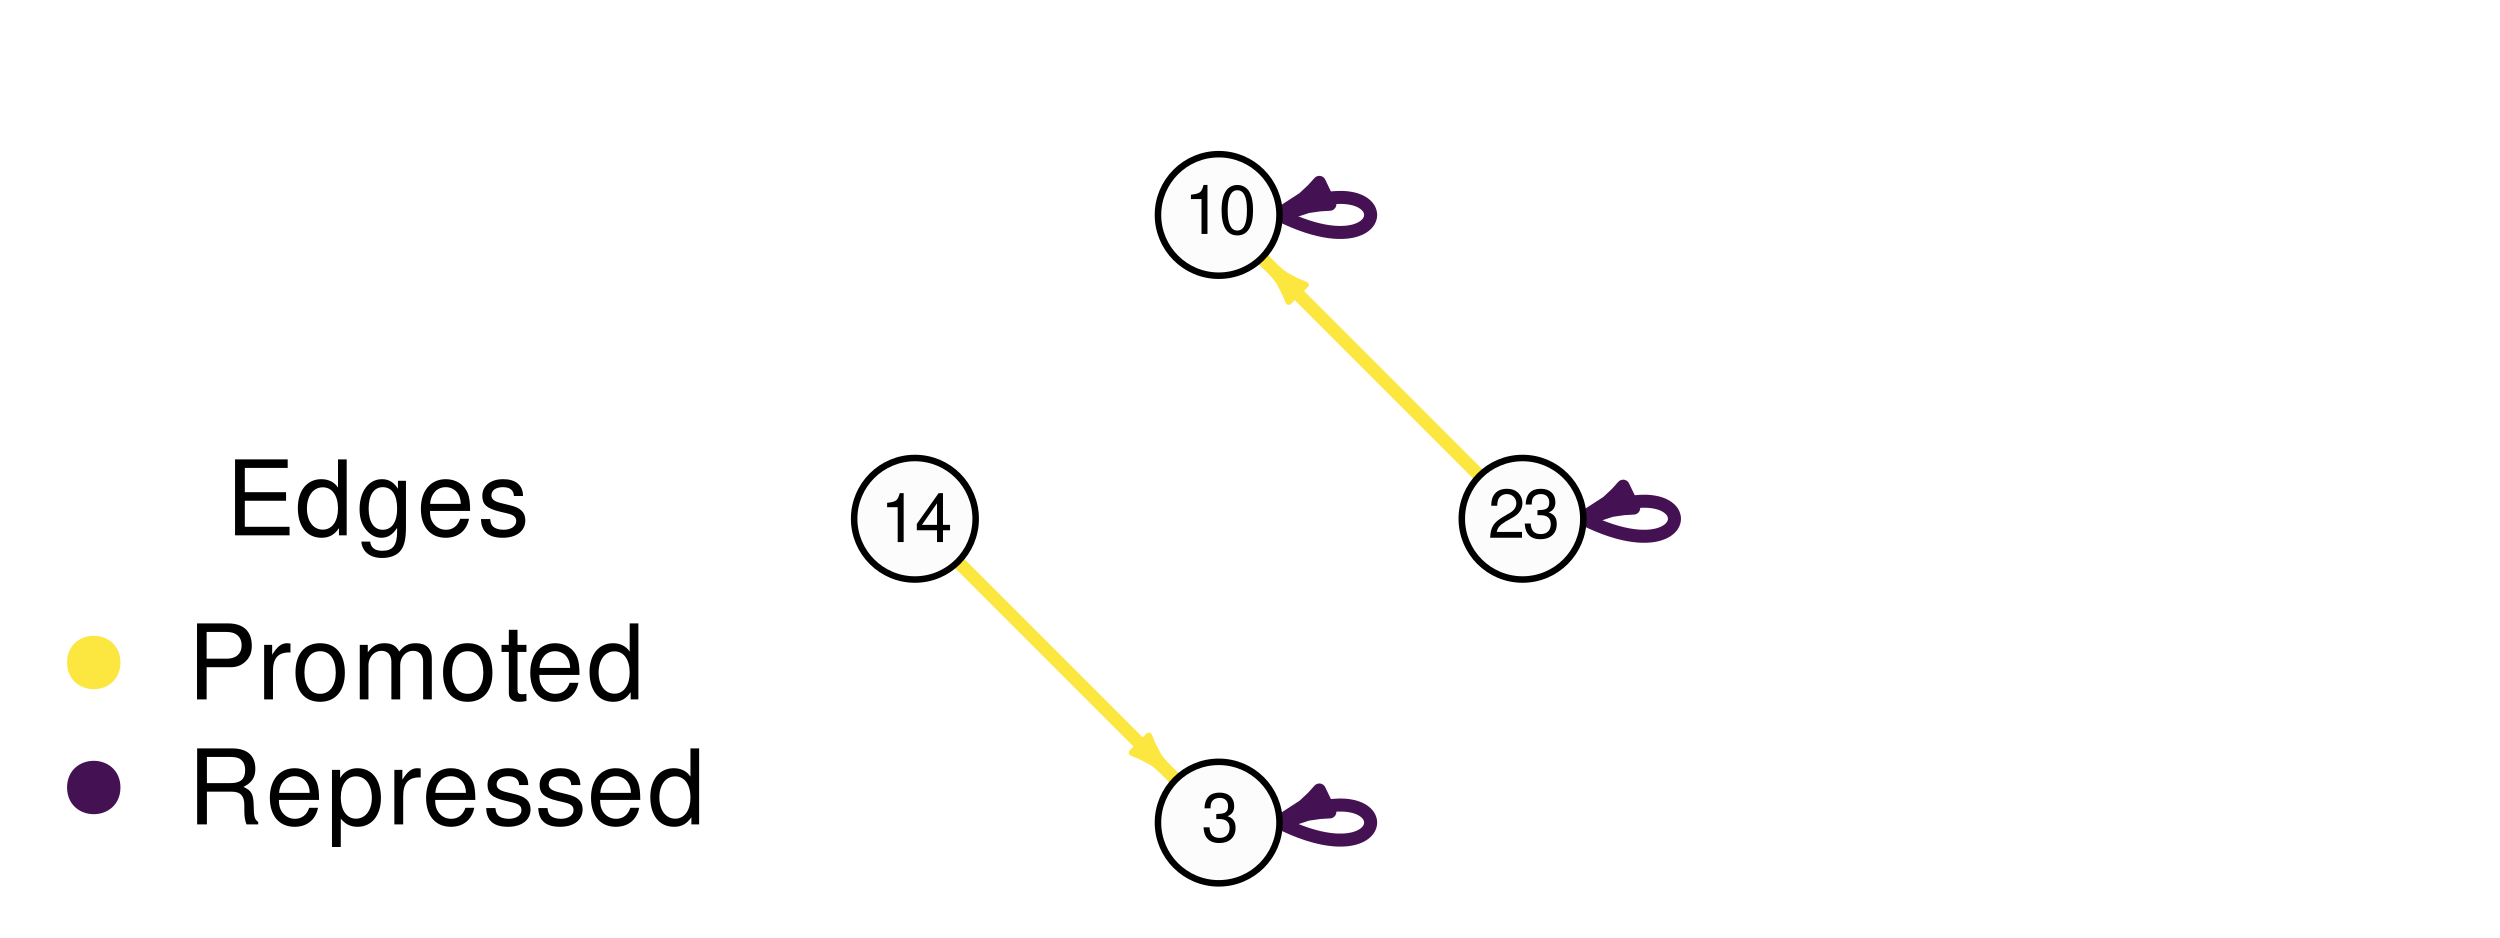
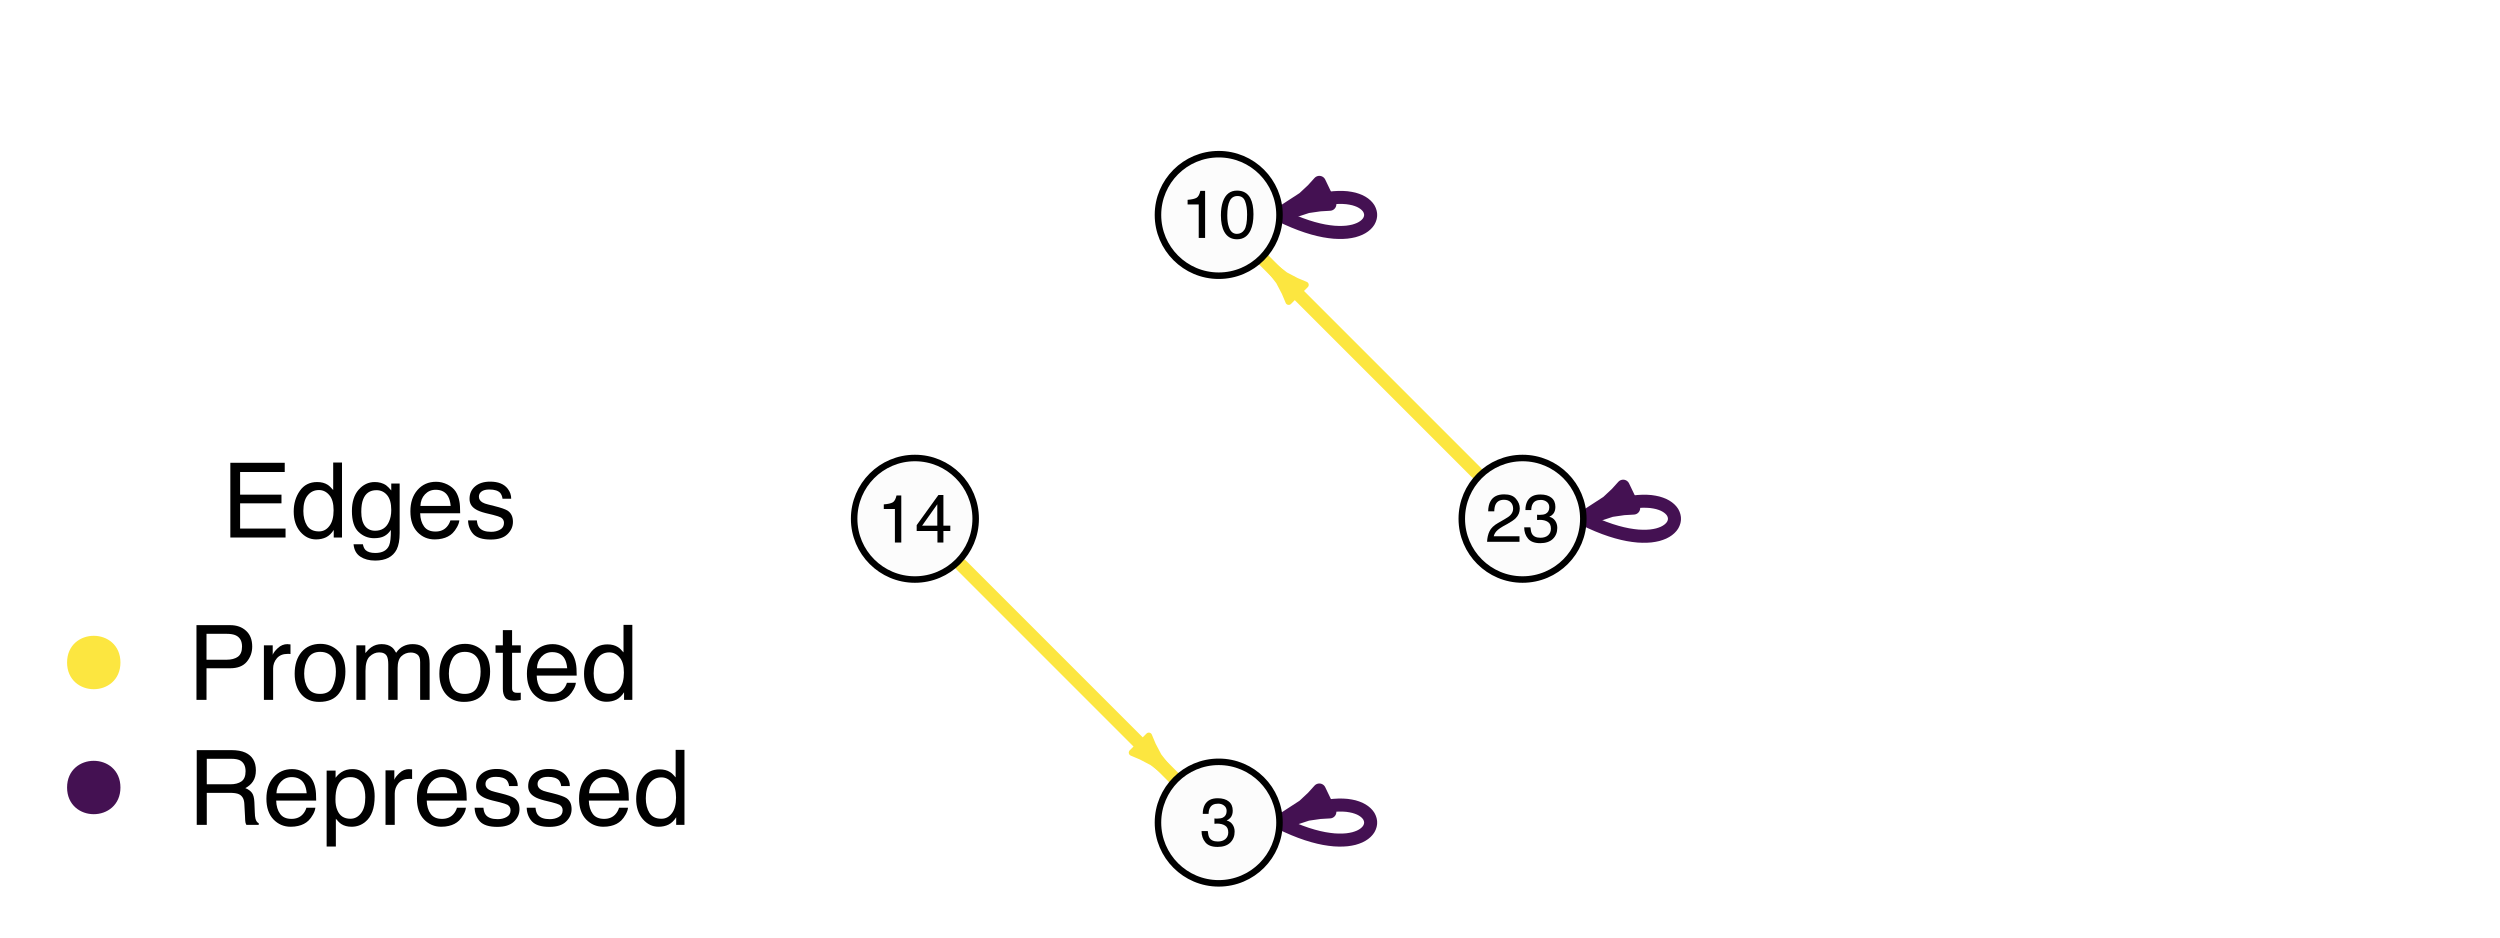
<svg xmlns="http://www.w3.org/2000/svg" xmlns:xlink="http://www.w3.org/1999/xlink" width="288pt" height="108pt" viewBox="0 0 288 108" version="1.1">
  <defs>
    <g>
      <symbol overflow="visible" id="glyph0-0">
-         <path style="stroke:none;" d="" />
+         <path style="stroke:none;" d="M 0.25 0 L 0.25 -5.594 L 4.688 -5.594 L 4.688 0 Z M 3.984 -0.703 L 3.984 -4.891 L 0.953 -4.891 L 0.953 -0.703 Z M 3.984 -0.703 " />
      </symbol>
      <symbol overflow="visible" id="glyph0-1">
-         <path style="stroke:none;" d="M 3.938 -0.672 L 1.031 -0.672 C 1.109 -1.141 1.359 -1.438 2.031 -1.859 L 2.812 -2.297 C 3.594 -2.719 3.984 -3.297 3.984 -3.984 C 3.984 -4.453 3.797 -4.891 3.469 -5.203 C 3.141 -5.5 2.734 -5.641 2.219 -5.641 C 1.516 -5.641 0.984 -5.391 0.688 -4.906 C 0.484 -4.609 0.406 -4.25 0.391 -3.688 L 1.078 -3.688 C 1.094 -4.062 1.141 -4.297 1.234 -4.484 C 1.422 -4.828 1.781 -5.031 2.188 -5.031 C 2.812 -5.031 3.281 -4.578 3.281 -3.969 C 3.281 -3.531 3.031 -3.141 2.531 -2.859 L 1.812 -2.438 C 0.656 -1.766 0.328 -1.234 0.266 0 L 3.938 0 Z M 3.938 -0.672 " />
+         <path style="stroke:none;" d="M 0.25 0 C 0.27 -0.469 0.363 -0.875 0.531 -1.219 C 0.695 -1.57 1.023 -1.891 1.516 -2.172 L 2.25 -2.594 C 2.582 -2.781 2.812 -2.941 2.938 -3.078 C 3.145 -3.297 3.25 -3.539 3.25 -3.812 C 3.25 -4.125 3.156 -4.375 2.969 -4.562 C 2.781 -4.75 2.523 -4.844 2.203 -4.844 C 1.734 -4.844 1.41 -4.664 1.234 -4.312 C 1.141 -4.125 1.086 -3.859 1.078 -3.516 L 0.375 -3.516 C 0.383 -3.992 0.473 -4.379 0.641 -4.672 C 0.93 -5.203 1.457 -5.469 2.219 -5.469 C 2.844 -5.469 3.297 -5.297 3.578 -4.953 C 3.867 -4.617 4.016 -4.25 4.016 -3.844 C 4.016 -3.406 3.859 -3.031 3.547 -2.719 C 3.367 -2.539 3.051 -2.32 2.594 -2.062 L 2.078 -1.781 C 1.828 -1.633 1.629 -1.5 1.484 -1.375 C 1.234 -1.156 1.078 -0.91 1.016 -0.641 L 3.984 -0.641 L 3.984 0 Z M 0.25 0 " />
      </symbol>
      <symbol overflow="visible" id="glyph0-2">
-         <path style="stroke:none;" d="M 1.719 -2.594 L 2.094 -2.594 C 2.844 -2.594 3.25 -2.25 3.25 -1.562 C 3.25 -0.859 2.812 -0.422 2.109 -0.422 C 1.344 -0.422 0.984 -0.812 0.938 -1.641 L 0.25 -1.641 C 0.281 -1.188 0.359 -0.891 0.484 -0.641 C 0.781 -0.094 1.312 0.172 2.078 0.172 C 3.219 0.172 3.938 -0.5 3.938 -1.578 C 3.938 -2.297 3.672 -2.688 3.016 -2.922 C 3.531 -3.125 3.781 -3.516 3.781 -4.078 C 3.781 -5.047 3.156 -5.641 2.094 -5.641 C 0.984 -5.641 0.391 -5.016 0.359 -3.828 L 1.047 -3.828 C 1.062 -4.156 1.094 -4.359 1.172 -4.531 C 1.328 -4.844 1.672 -5.031 2.109 -5.031 C 2.719 -5.031 3.078 -4.672 3.078 -4.062 C 3.078 -3.672 2.938 -3.422 2.641 -3.297 C 2.453 -3.219 2.203 -3.188 1.719 -3.172 Z M 1.719 -2.594 " />
+         <path style="stroke:none;" d="M 2.031 0.156 C 1.383 0.156 0.914 -0.02 0.625 -0.375 C 0.332 -0.727 0.188 -1.16 0.188 -1.672 L 0.906 -1.672 C 0.938 -1.316 1 -1.062 1.094 -0.906 C 1.27 -0.613 1.594 -0.469 2.062 -0.469 C 2.426 -0.469 2.719 -0.562 2.938 -0.75 C 3.156 -0.945 3.266 -1.203 3.266 -1.516 C 3.266 -1.891 3.145 -2.148 2.906 -2.297 C 2.676 -2.453 2.359 -2.531 1.953 -2.531 C 1.91 -2.531 1.863 -2.523 1.812 -2.516 C 1.77 -2.516 1.723 -2.516 1.672 -2.516 L 1.672 -3.125 C 1.742 -3.113 1.801 -3.109 1.844 -3.109 C 1.895 -3.109 1.953 -3.109 2.016 -3.109 C 2.266 -3.109 2.473 -3.145 2.641 -3.219 C 2.93 -3.363 3.078 -3.617 3.078 -3.984 C 3.078 -4.254 2.977 -4.461 2.781 -4.609 C 2.594 -4.754 2.367 -4.828 2.109 -4.828 C 1.648 -4.828 1.336 -4.676 1.172 -4.375 C 1.066 -4.207 1.008 -3.969 1 -3.656 L 0.328 -3.656 C 0.328 -4.062 0.406 -4.41 0.562 -4.703 C 0.844 -5.203 1.336 -5.453 2.047 -5.453 C 2.598 -5.453 3.023 -5.328 3.328 -5.078 C 3.629 -4.836 3.781 -4.484 3.781 -4.016 C 3.781 -3.68 3.691 -3.41 3.516 -3.203 C 3.398 -3.066 3.254 -2.961 3.078 -2.891 C 3.367 -2.816 3.594 -2.664 3.75 -2.438 C 3.914 -2.207 4 -1.93 4 -1.609 C 4 -1.086 3.828 -0.66 3.484 -0.328 C 3.141 -0.004 2.656 0.156 2.031 0.156 Z M 2.031 0.156 " />
      </symbol>
      <symbol overflow="visible" id="glyph0-3">
-         <path style="stroke:none;" d="M 2.016 -4.016 L 2.016 0 L 2.703 0 L 2.703 -5.641 L 2.25 -5.641 C 2.016 -4.766 1.859 -4.656 0.797 -4.516 L 0.797 -4.016 Z M 2.016 -4.016 " />
+         <path style="stroke:none;" d="M 0.75 -3.859 L 0.75 -4.391 C 1.238 -4.43 1.582 -4.508 1.781 -4.625 C 1.977 -4.738 2.125 -5.004 2.219 -5.422 L 2.766 -5.422 L 2.766 0 L 2.031 0 L 2.031 -3.859 Z M 0.75 -3.859 " />
      </symbol>
      <symbol overflow="visible" id="glyph0-4">
-         <path style="stroke:none;" d="M 2.141 -5.641 C 1.625 -5.641 1.156 -5.406 0.875 -5.016 C 0.516 -4.516 0.328 -3.781 0.328 -2.734 C 0.328 -0.828 0.953 0.172 2.141 0.172 C 3.312 0.172 3.953 -0.828 3.953 -2.688 C 3.953 -3.781 3.781 -4.5 3.422 -5.016 C 3.125 -5.406 2.672 -5.641 2.141 -5.641 Z M 2.141 -5.031 C 2.891 -5.031 3.25 -4.266 3.25 -2.75 C 3.25 -1.141 2.891 -0.391 2.125 -0.391 C 1.406 -0.391 1.031 -1.172 1.031 -2.719 C 1.031 -4.266 1.406 -5.031 2.141 -5.031 Z M 2.141 -5.031 " />
+         <path style="stroke:none;" d="M 2.109 -5.453 C 2.816 -5.453 3.328 -5.16 3.641 -4.578 C 3.879 -4.129 4 -3.516 4 -2.734 C 4 -1.992 3.891 -1.379 3.672 -0.891 C 3.348 -0.191 2.828 0.156 2.109 0.156 C 1.453 0.156 0.961 -0.129 0.641 -0.703 C 0.379 -1.18 0.25 -1.816 0.25 -2.609 C 0.25 -3.234 0.328 -3.766 0.484 -4.203 C 0.785 -5.035 1.328 -5.453 2.109 -5.453 Z M 2.094 -0.469 C 2.457 -0.469 2.742 -0.625 2.953 -0.938 C 3.16 -1.258 3.266 -1.848 3.266 -2.703 C 3.266 -3.328 3.188 -3.836 3.031 -4.234 C 2.883 -4.629 2.594 -4.828 2.156 -4.828 C 1.75 -4.828 1.453 -4.641 1.266 -4.266 C 1.078 -3.891 0.984 -3.332 0.984 -2.594 C 0.984 -2.031 1.047 -1.582 1.172 -1.25 C 1.348 -0.727 1.656 -0.469 2.094 -0.469 Z M 2.094 -0.469 " />
      </symbol>
      <symbol overflow="visible" id="glyph0-5">
-         <path style="stroke:none;" d="M 2.547 -1.359 L 2.547 0 L 3.234 0 L 3.234 -1.359 L 4.047 -1.359 L 4.047 -1.984 L 3.234 -1.984 L 3.234 -5.641 L 2.734 -5.641 L 0.219 -2.094 L 0.219 -1.359 Z M 2.547 -1.984 L 0.812 -1.984 L 2.547 -4.469 Z M 2.547 -1.984 " />
+         <path style="stroke:none;" d="M 2.578 -1.938 L 2.578 -4.406 L 0.828 -1.938 Z M 2.594 0 L 2.594 -1.328 L 0.203 -1.328 L 0.203 -2 L 2.703 -5.469 L 3.281 -5.469 L 3.281 -1.938 L 4.078 -1.938 L 4.078 -1.328 L 3.281 -1.328 L 3.281 0 Z M 2.594 0 " />
      </symbol>
      <symbol overflow="visible" id="glyph1-0">
-         <path style="stroke:none;" d="" />
+         <path style="stroke:none;" d="M 0.391 0 L 0.391 -8.609 L 7.219 -8.609 L 7.219 0 Z M 6.141 -1.078 L 6.141 -7.531 L 1.469 -7.531 L 1.469 -1.078 Z M 6.141 -1.078 " />
      </symbol>
      <symbol overflow="visible" id="glyph1-1">
-         <path style="stroke:none;" d="M 2.203 -3.984 L 6.953 -3.984 L 6.953 -4.969 L 2.203 -4.969 L 2.203 -7.766 L 7.141 -7.766 L 7.141 -8.75 L 1.078 -8.75 L 1.078 0 L 7.359 0 L 7.359 -0.984 L 2.203 -0.984 Z M 2.203 -3.984 " />
+         <path style="stroke:none;" d="M 1.031 -8.609 L 7.297 -8.609 L 7.297 -7.547 L 2.156 -7.547 L 2.156 -4.938 L 6.922 -4.938 L 6.922 -3.938 L 2.156 -3.938 L 2.156 -1.031 L 7.391 -1.031 L 7.391 0 L 1.031 0 Z M 4.203 -8.609 Z M 4.203 -8.609 " />
      </symbol>
      <symbol overflow="visible" id="glyph1-2">
-         <path style="stroke:none;" d="M 5.938 -8.75 L 4.938 -8.75 L 4.938 -5.5 C 4.531 -6.125 3.859 -6.469 3.016 -6.469 C 1.375 -6.469 0.312 -5.156 0.312 -3.156 C 0.312 -1.031 1.344 0.281 3.047 0.281 C 3.906 0.281 4.516 -0.047 5.047 -0.828 L 5.047 0 L 5.938 0 Z M 3.188 -5.531 C 4.266 -5.531 4.938 -4.578 4.938 -3.078 C 4.938 -1.625 4.25 -0.656 3.188 -0.656 C 2.094 -0.656 1.359 -1.625 1.359 -3.094 C 1.359 -4.562 2.094 -5.531 3.188 -5.531 Z M 3.188 -5.531 " />
+         <path style="stroke:none;" d="M 1.438 -3.062 C 1.438 -2.395 1.578 -1.832 1.859 -1.375 C 2.148 -0.926 2.609 -0.703 3.234 -0.703 C 3.723 -0.703 4.125 -0.91 4.438 -1.328 C 4.758 -1.742 4.922 -2.348 4.922 -3.141 C 4.922 -3.93 4.754 -4.516 4.422 -4.891 C 4.098 -5.273 3.703 -5.469 3.234 -5.469 C 2.703 -5.469 2.27 -5.266 1.938 -4.859 C 1.602 -4.453 1.438 -3.852 1.438 -3.062 Z M 3.031 -6.391 C 3.508 -6.391 3.91 -6.285 4.234 -6.078 C 4.422 -5.961 4.633 -5.758 4.875 -5.469 L 4.875 -8.641 L 5.891 -8.641 L 5.891 0 L 4.938 0 L 4.938 -0.875 C 4.695 -0.488 4.406 -0.207 4.062 -0.031 C 3.727 0.133 3.344 0.219 2.906 0.219 C 2.207 0.219 1.602 -0.07 1.094 -0.656 C 0.582 -1.25 0.328 -2.031 0.328 -3 C 0.328 -3.914 0.562 -4.707 1.031 -5.375 C 1.5 -6.051 2.164 -6.391 3.031 -6.391 Z M 3.031 -6.391 " />
      </symbol>
      <symbol overflow="visible" id="glyph1-3">
-         <path style="stroke:none;" d="M 4.844 -6.281 L 4.844 -5.375 C 4.344 -6.125 3.797 -6.469 3 -6.469 C 1.469 -6.469 0.422 -5.047 0.422 -3.031 C 0.422 -1.984 0.672 -1.219 1.219 -0.578 C 1.688 -0.031 2.281 0.281 2.922 0.281 C 3.688 0.281 4.219 -0.062 4.75 -0.859 L 4.75 -0.531 C 4.75 1.156 4.281 1.781 3.031 1.781 C 2.188 1.781 1.734 1.438 1.641 0.719 L 0.625 0.719 C 0.719 1.891 1.641 2.609 3.016 2.609 C 3.938 2.609 4.703 2.312 5.109 1.812 C 5.594 1.219 5.766 0.438 5.766 -1.031 L 5.766 -6.281 Z M 3.094 -5.547 C 4.156 -5.547 4.75 -4.656 4.75 -3.062 C 4.75 -1.531 4.141 -0.641 3.094 -0.641 C 2.062 -0.641 1.469 -1.547 1.469 -3.094 C 1.469 -4.625 2.062 -5.547 3.094 -5.547 Z M 3.094 -5.547 " />
+         <path style="stroke:none;" d="M 2.984 -6.391 C 3.484 -6.391 3.914 -6.27 4.281 -6.031 C 4.477 -5.883 4.68 -5.68 4.891 -5.422 L 4.891 -6.219 L 5.859 -6.219 L 5.859 -0.516 C 5.859 0.285 5.742 0.914 5.516 1.375 C 5.078 2.227 4.25 2.656 3.031 2.656 C 2.352 2.656 1.785 2.504 1.328 2.203 C 0.867 1.898 0.609 1.426 0.547 0.781 L 1.625 0.781 C 1.676 1.062 1.773 1.281 1.922 1.438 C 2.16 1.664 2.535 1.781 3.047 1.781 C 3.859 1.781 4.391 1.492 4.641 0.922 C 4.785 0.586 4.852 -0.008 4.844 -0.875 C 4.633 -0.551 4.379 -0.312 4.078 -0.156 C 3.785 0 3.395 0.078 2.906 0.078 C 2.227 0.078 1.633 -0.16 1.125 -0.641 C 0.613 -1.129 0.359 -1.93 0.359 -3.047 C 0.359 -4.098 0.613 -4.914 1.125 -5.5 C 1.645 -6.094 2.266 -6.391 2.984 -6.391 Z M 4.891 -3.172 C 4.891 -3.941 4.727 -4.516 4.406 -4.891 C 4.082 -5.266 3.676 -5.453 3.188 -5.453 C 2.438 -5.453 1.926 -5.102 1.656 -4.406 C 1.508 -4.039 1.438 -3.555 1.438 -2.953 C 1.438 -2.242 1.578 -1.703 1.859 -1.328 C 2.148 -0.961 2.539 -0.781 3.031 -0.781 C 3.789 -0.781 4.32 -1.125 4.625 -1.812 C 4.801 -2.195 4.891 -2.648 4.891 -3.172 Z M 3.109 -6.422 Z M 3.109 -6.422 " />
      </symbol>
      <symbol overflow="visible" id="glyph1-4">
-         <path style="stroke:none;" d="M 6.156 -2.812 C 6.156 -3.766 6.078 -4.344 5.906 -4.812 C 5.5 -5.844 4.531 -6.469 3.359 -6.469 C 1.609 -6.469 0.484 -5.141 0.484 -3.062 C 0.484 -0.984 1.562 0.281 3.344 0.281 C 4.781 0.281 5.766 -0.547 6.031 -1.906 L 5.016 -1.906 C 4.734 -1.078 4.172 -0.641 3.375 -0.641 C 2.734 -0.641 2.203 -0.938 1.859 -1.469 C 1.625 -1.828 1.531 -2.188 1.531 -2.812 Z M 1.547 -3.625 C 1.625 -4.781 2.344 -5.547 3.344 -5.547 C 4.375 -5.547 5.078 -4.75 5.078 -3.625 Z M 1.547 -3.625 " />
+         <path style="stroke:none;" d="M 3.391 -6.422 C 3.836 -6.422 4.27 -6.316 4.688 -6.109 C 5.102 -5.898 5.422 -5.629 5.641 -5.297 C 5.848 -4.973 5.988 -4.602 6.062 -4.188 C 6.125 -3.895 6.156 -3.43 6.156 -2.797 L 1.547 -2.797 C 1.566 -2.16 1.719 -1.648 2 -1.266 C 2.281 -0.879 2.719 -0.688 3.312 -0.688 C 3.863 -0.688 4.301 -0.867 4.625 -1.234 C 4.812 -1.441 4.945 -1.688 5.031 -1.969 L 6.062 -1.969 C 6.039 -1.738 5.953 -1.484 5.797 -1.203 C 5.641 -0.922 5.469 -0.688 5.281 -0.5 C 4.957 -0.188 4.555 0.02 4.078 0.125 C 3.828 0.188 3.539 0.219 3.219 0.219 C 2.438 0.219 1.773 -0.062 1.234 -0.625 C 0.691 -1.195 0.422 -1.992 0.422 -3.016 C 0.422 -4.023 0.691 -4.844 1.234 -5.469 C 1.785 -6.102 2.504 -6.422 3.391 -6.422 Z M 5.062 -3.641 C 5.02 -4.098 4.922 -4.461 4.766 -4.734 C 4.484 -5.242 4.004 -5.5 3.328 -5.5 C 2.836 -5.5 2.426 -5.32 2.094 -4.969 C 1.77 -4.625 1.598 -4.18 1.578 -3.641 Z M 3.281 -6.422 Z M 3.281 -6.422 " />
      </symbol>
      <symbol overflow="visible" id="glyph1-5">
-         <path style="stroke:none;" d="M 5.25 -4.531 C 5.25 -5.766 4.422 -6.469 2.969 -6.469 C 1.516 -6.469 0.562 -5.719 0.562 -4.547 C 0.562 -3.562 1.062 -3.094 2.562 -2.734 L 3.484 -2.516 C 4.188 -2.344 4.469 -2.094 4.469 -1.641 C 4.469 -1.047 3.875 -0.641 3 -0.641 C 2.453 -0.641 2 -0.797 1.75 -1.062 C 1.594 -1.25 1.531 -1.422 1.469 -1.875 L 0.406 -1.875 C 0.453 -0.422 1.266 0.281 2.922 0.281 C 4.5 0.281 5.516 -0.5 5.516 -1.719 C 5.516 -2.656 4.984 -3.172 3.734 -3.469 L 2.766 -3.703 C 1.953 -3.891 1.609 -4.156 1.609 -4.594 C 1.609 -5.188 2.125 -5.547 2.938 -5.547 C 3.75 -5.547 4.172 -5.203 4.203 -4.531 Z M 5.25 -4.531 " />
+         <path style="stroke:none;" d="M 1.406 -1.969 C 1.438 -1.613 1.523 -1.344 1.672 -1.156 C 1.93 -0.82 2.391 -0.656 3.047 -0.656 C 3.441 -0.656 3.785 -0.738 4.078 -0.906 C 4.379 -1.07 4.531 -1.332 4.531 -1.688 C 4.531 -1.957 4.41 -2.164 4.172 -2.312 C 4.016 -2.395 3.711 -2.492 3.266 -2.609 L 2.422 -2.812 C 1.891 -2.945 1.5 -3.098 1.25 -3.266 C 0.789 -3.547 0.562 -3.941 0.562 -4.453 C 0.562 -5.047 0.773 -5.523 1.203 -5.891 C 1.629 -6.254 2.207 -6.438 2.938 -6.438 C 3.875 -6.438 4.551 -6.16 4.969 -5.609 C 5.238 -5.254 5.367 -4.875 5.359 -4.469 L 4.359 -4.469 C 4.336 -4.707 4.254 -4.926 4.109 -5.125 C 3.867 -5.395 3.445 -5.531 2.844 -5.531 C 2.445 -5.531 2.145 -5.453 1.938 -5.297 C 1.738 -5.148 1.641 -4.953 1.641 -4.703 C 1.641 -4.43 1.773 -4.211 2.047 -4.047 C 2.203 -3.953 2.43 -3.867 2.734 -3.797 L 3.422 -3.625 C 4.18 -3.438 4.691 -3.258 4.953 -3.094 C 5.359 -2.82 5.562 -2.395 5.562 -1.812 C 5.562 -1.258 5.348 -0.781 4.922 -0.375 C 4.504 0.031 3.863 0.234 3 0.234 C 2.062 0.234 1.395 0.023 1 -0.391 C 0.613 -0.816 0.41 -1.344 0.391 -1.969 Z M 2.953 -6.422 Z M 2.953 -6.422 " />
      </symbol>
      <symbol overflow="visible" id="glyph1-6">
-         <path style="stroke:none;" d="M 2.203 -3.703 L 4.953 -3.703 C 5.641 -3.703 6.188 -3.906 6.641 -4.328 C 7.172 -4.812 7.406 -5.375 7.406 -6.188 C 7.406 -7.828 6.438 -8.75 4.703 -8.75 L 1.094 -8.75 L 1.094 0 L 2.203 0 Z M 2.203 -4.688 L 2.203 -7.766 L 4.531 -7.766 C 5.609 -7.766 6.234 -7.188 6.234 -6.234 C 6.234 -5.266 5.609 -4.688 4.531 -4.688 Z M 2.203 -4.688 " />
+         <path style="stroke:none;" d="M 1.031 -8.609 L 4.906 -8.609 C 5.664 -8.609 6.281 -8.391 6.75 -7.953 C 7.219 -7.523 7.453 -6.922 7.453 -6.141 C 7.453 -5.473 7.242 -4.891 6.828 -4.391 C 6.41 -3.891 5.77 -3.641 4.906 -3.641 L 2.188 -3.641 L 2.188 0 L 1.031 0 Z M 6.281 -6.141 C 6.281 -6.766 6.047 -7.191 5.578 -7.422 C 5.316 -7.547 4.961 -7.609 4.516 -7.609 L 2.188 -7.609 L 2.188 -4.625 L 4.516 -4.625 C 5.035 -4.625 5.457 -4.734 5.781 -4.953 C 6.113 -5.18 6.281 -5.578 6.281 -6.141 Z M 6.281 -6.141 " />
      </symbol>
      <symbol overflow="visible" id="glyph1-7">
-         <path style="stroke:none;" d="M 0.828 -6.281 L 0.828 0 L 1.844 0 L 1.844 -3.266 C 1.844 -4.781 2.469 -5.453 3.859 -5.406 L 3.859 -6.438 C 3.688 -6.453 3.594 -6.469 3.469 -6.469 C 2.812 -6.469 2.328 -6.078 1.75 -5.141 L 1.75 -6.281 Z M 0.828 -6.281 " />
+         <path style="stroke:none;" d="M 0.797 -6.281 L 1.812 -6.281 L 1.812 -5.188 C 1.883 -5.406 2.082 -5.664 2.406 -5.969 C 2.727 -6.27 3.098 -6.422 3.516 -6.422 C 3.535 -6.422 3.566 -6.414 3.609 -6.406 C 3.66 -6.406 3.742 -6.398 3.859 -6.391 L 3.859 -5.281 C 3.797 -5.289 3.738 -5.297 3.688 -5.297 C 3.633 -5.297 3.578 -5.297 3.516 -5.297 C 2.984 -5.297 2.57 -5.125 2.281 -4.781 C 2 -4.445 1.859 -4.055 1.859 -3.609 L 1.859 0 L 0.797 0 Z M 0.797 -6.281 " />
      </symbol>
      <symbol overflow="visible" id="glyph1-8">
-         <path style="stroke:none;" d="M 3.266 -6.469 C 1.484 -6.469 0.438 -5.203 0.438 -3.094 C 0.438 -0.969 1.484 0.281 3.281 0.281 C 5.047 0.281 6.125 -0.984 6.125 -3.047 C 6.125 -5.234 5.094 -6.469 3.266 -6.469 Z M 3.281 -5.547 C 4.406 -5.547 5.078 -4.625 5.078 -3.062 C 5.078 -1.578 4.375 -0.641 3.281 -0.641 C 2.156 -0.641 1.469 -1.578 1.469 -3.094 C 1.469 -4.625 2.156 -5.547 3.281 -5.547 Z M 3.281 -5.547 " />
+         <path style="stroke:none;" d="M 3.266 -0.688 C 3.961 -0.688 4.441 -0.945 4.703 -1.469 C 4.961 -2 5.094 -2.586 5.094 -3.234 C 5.094 -3.828 5 -4.305 4.812 -4.672 C 4.508 -5.242 4 -5.531 3.281 -5.531 C 2.633 -5.531 2.164 -5.285 1.875 -4.797 C 1.582 -4.305 1.438 -3.711 1.438 -3.016 C 1.438 -2.348 1.582 -1.789 1.875 -1.344 C 2.164 -0.906 2.629 -0.688 3.266 -0.688 Z M 3.312 -6.453 C 4.113 -6.453 4.789 -6.18 5.344 -5.641 C 5.906 -5.109 6.188 -4.316 6.188 -3.266 C 6.188 -2.254 5.941 -1.414 5.453 -0.75 C 4.961 -0.094 4.203 0.234 3.172 0.234 C 2.305 0.234 1.617 -0.055 1.109 -0.641 C 0.598 -1.234 0.344 -2.02 0.344 -3 C 0.344 -4.051 0.609 -4.891 1.141 -5.516 C 1.68 -6.141 2.406 -6.453 3.312 -6.453 Z M 3.266 -6.422 Z M 3.266 -6.422 " />
      </symbol>
      <symbol overflow="visible" id="glyph1-9">
-         <path style="stroke:none;" d="M 0.844 -6.281 L 0.844 0 L 1.844 0 L 1.844 -3.953 C 1.844 -4.859 2.516 -5.594 3.328 -5.594 C 4.062 -5.594 4.484 -5.141 4.484 -4.328 L 4.484 0 L 5.5 0 L 5.5 -3.953 C 5.5 -4.859 6.156 -5.594 6.969 -5.594 C 7.703 -5.594 8.141 -5.125 8.141 -4.328 L 8.141 0 L 9.141 0 L 9.141 -4.719 C 9.141 -5.844 8.5 -6.469 7.312 -6.469 C 6.484 -6.469 5.969 -6.219 5.391 -5.516 C 5.016 -6.188 4.516 -6.469 3.703 -6.469 C 2.859 -6.469 2.297 -6.156 1.766 -5.406 L 1.766 -6.281 Z M 0.844 -6.281 " />
+         <path style="stroke:none;" d="M 0.781 -6.281 L 1.812 -6.281 L 1.812 -5.391 C 2.062 -5.691 2.289 -5.914 2.5 -6.062 C 2.844 -6.301 3.238 -6.422 3.688 -6.422 C 4.188 -6.422 4.586 -6.297 4.891 -6.047 C 5.055 -5.91 5.211 -5.703 5.359 -5.422 C 5.586 -5.766 5.859 -6.016 6.172 -6.172 C 6.492 -6.336 6.852 -6.422 7.25 -6.422 C 8.094 -6.422 8.664 -6.113 8.969 -5.5 C 9.133 -5.176 9.219 -4.734 9.219 -4.172 L 9.219 0 L 8.125 0 L 8.125 -4.359 C 8.125 -4.773 8.02 -5.062 7.812 -5.219 C 7.602 -5.375 7.348 -5.453 7.047 -5.453 C 6.629 -5.453 6.27 -5.312 5.969 -5.031 C 5.676 -4.758 5.531 -4.301 5.531 -3.656 L 5.531 0 L 4.453 0 L 4.453 -4.094 C 4.453 -4.52 4.398 -4.832 4.297 -5.031 C 4.141 -5.32 3.844 -5.469 3.406 -5.469 C 3.008 -5.469 2.645 -5.312 2.312 -5 C 1.988 -4.695 1.828 -4.141 1.828 -3.328 L 1.828 0 L 0.781 0 Z M 0.781 -6.281 " />
      </symbol>
      <symbol overflow="visible" id="glyph1-10">
-         <path style="stroke:none;" d="M 3.047 -6.281 L 2.016 -6.281 L 2.016 -8.016 L 1.016 -8.016 L 1.016 -6.281 L 0.172 -6.281 L 0.172 -5.469 L 1.016 -5.469 L 1.016 -0.719 C 1.016 -0.078 1.453 0.281 2.234 0.281 C 2.5 0.281 2.719 0.25 3.047 0.188 L 3.047 -0.641 C 2.906 -0.609 2.766 -0.594 2.562 -0.594 C 2.141 -0.594 2.016 -0.719 2.016 -1.156 L 2.016 -5.469 L 3.047 -5.469 Z M 3.047 -6.281 " />
+         <path style="stroke:none;" d="M 0.984 -8.031 L 2.047 -8.031 L 2.047 -6.281 L 3.047 -6.281 L 3.047 -5.422 L 2.047 -5.422 L 2.047 -1.312 C 2.047 -1.094 2.125 -0.945 2.281 -0.875 C 2.352 -0.832 2.488 -0.812 2.688 -0.812 C 2.738 -0.812 2.789 -0.812 2.844 -0.812 C 2.906 -0.82 2.973 -0.828 3.047 -0.828 L 3.047 0 C 2.93 0.031 2.805 0.051 2.672 0.062 C 2.547 0.082 2.406 0.094 2.25 0.094 C 1.758 0.094 1.426 -0.031 1.25 -0.281 C 1.07 -0.531 0.984 -0.859 0.984 -1.266 L 0.984 -5.422 L 0.141 -5.422 L 0.141 -6.281 L 0.984 -6.281 Z M 0.984 -8.031 " />
      </symbol>
      <symbol overflow="visible" id="glyph1-11">
-         <path style="stroke:none;" d="M 2.234 -3.766 L 5.109 -3.766 C 6.109 -3.766 6.547 -3.281 6.547 -2.203 L 6.547 -1.422 C 6.547 -0.891 6.641 -0.359 6.797 0 L 8.141 0 L 8.141 -0.281 C 7.734 -0.562 7.641 -0.875 7.625 -2.047 C 7.609 -3.484 7.375 -3.906 6.438 -4.312 C 7.422 -4.812 7.812 -5.406 7.812 -6.406 C 7.812 -7.922 6.875 -8.75 5.141 -8.75 L 1.109 -8.75 L 1.109 0 L 2.234 0 Z M 2.234 -4.75 L 2.234 -7.766 L 4.938 -7.766 C 5.562 -7.766 5.922 -7.672 6.188 -7.422 C 6.484 -7.172 6.641 -6.781 6.641 -6.266 C 6.641 -5.219 6.125 -4.75 4.938 -4.75 Z M 2.234 -4.75 " />
+         <path style="stroke:none;" d="M 4.922 -4.672 C 5.461 -4.672 5.891 -4.781 6.203 -5 C 6.523 -5.219 6.688 -5.609 6.688 -6.172 C 6.688 -6.785 6.469 -7.207 6.031 -7.438 C 5.789 -7.551 5.469 -7.609 5.062 -7.609 L 2.219 -7.609 L 2.219 -4.672 Z M 1.062 -8.609 L 5.047 -8.609 C 5.703 -8.609 6.238 -8.516 6.656 -8.328 C 7.469 -7.953 7.875 -7.27 7.875 -6.281 C 7.875 -5.77 7.766 -5.348 7.547 -5.016 C 7.336 -4.691 7.039 -4.43 6.656 -4.234 C 7 -4.098 7.254 -3.914 7.422 -3.688 C 7.586 -3.469 7.68 -3.109 7.703 -2.609 L 7.75 -1.453 C 7.758 -1.129 7.785 -0.883 7.828 -0.719 C 7.898 -0.445 8.023 -0.27 8.203 -0.188 L 8.203 0 L 6.781 0 C 6.738 -0.07 6.703 -0.164 6.672 -0.281 C 6.648 -0.406 6.633 -0.633 6.625 -0.969 L 6.547 -2.406 C 6.523 -2.969 6.316 -3.344 5.922 -3.531 C 5.703 -3.633 5.352 -3.688 4.875 -3.688 L 2.219 -3.688 L 2.219 0 L 1.062 0 Z M 1.062 -8.609 " />
      </symbol>
      <symbol overflow="visible" id="glyph1-12">
-         <path style="stroke:none;" d="M 0.641 2.609 L 1.656 2.609 L 1.656 -0.656 C 2.188 -0.016 2.766 0.281 3.594 0.281 C 5.219 0.281 6.281 -1.031 6.281 -3.031 C 6.281 -5.141 5.25 -6.469 3.578 -6.469 C 2.719 -6.469 2.047 -6.078 1.578 -5.344 L 1.578 -6.281 L 0.641 -6.281 Z M 3.406 -5.531 C 4.516 -5.531 5.234 -4.562 5.234 -3.062 C 5.234 -1.625 4.5 -0.656 3.406 -0.656 C 2.344 -0.656 1.656 -1.625 1.656 -3.094 C 1.656 -4.578 2.344 -5.531 3.406 -5.531 Z M 3.406 -5.531 " />
+         <path style="stroke:none;" d="M 3.422 -0.703 C 3.91 -0.703 4.316 -0.91 4.641 -1.328 C 4.973 -1.742 5.141 -2.359 5.141 -3.172 C 5.141 -3.672 5.066 -4.102 4.922 -4.469 C 4.648 -5.156 4.148 -5.5 3.422 -5.5 C 2.691 -5.5 2.191 -5.133 1.922 -4.406 C 1.773 -4.02 1.703 -3.523 1.703 -2.922 C 1.703 -2.43 1.773 -2.02 1.922 -1.688 C 2.191 -1.031 2.691 -0.703 3.422 -0.703 Z M 0.688 -6.25 L 1.719 -6.25 L 1.719 -5.422 C 1.926 -5.703 2.156 -5.922 2.406 -6.078 C 2.758 -6.305 3.176 -6.422 3.656 -6.422 C 4.375 -6.422 4.977 -6.148 5.469 -5.609 C 5.969 -5.066 6.219 -4.289 6.219 -3.281 C 6.219 -1.906 5.859 -0.926 5.141 -0.344 C 4.691 0.031 4.164 0.219 3.562 0.219 C 3.094 0.219 2.695 0.113 2.375 -0.094 C 2.188 -0.219 1.977 -0.422 1.75 -0.703 L 1.75 2.5 L 0.688 2.5 Z M 0.688 -6.25 " />
      </symbol>
    </g>
  </defs>
-   <g id="surface379">
+   <g id="surface1">
    <rect x="0" y="0" width="288" height="108" style="fill:rgb(100%,100%,100%);fill-opacity:1;stroke:none;" />
    <path style="fill:none;stroke-width:1.5;stroke-linecap:round;stroke-linejoin:round;stroke:rgb(26.667%,6.667%,32.157%);stroke-opacity:1;stroke-miterlimit:10;" d="M 182.398 59.762 L 183.238 59.355 L 184.043 59.004 L 184.812 58.699 L 185.547 58.441 L 186.25 58.227 L 186.914 58.055 L 187.543 57.922 L 188.137 57.828 L 188.699 57.77 L 189.223 57.742 L 189.711 57.746 L 190.168 57.777 L 190.586 57.84 L 190.973 57.922 L 191.32 58.031 L 191.637 58.156 L 191.918 58.305 L 192.16 58.465 L 192.371 58.641 L 192.547 58.828 L 192.688 59.023 L 192.789 59.23 L 192.859 59.441 L 192.895 59.652 L 192.895 59.867 L 192.859 60.082 L 192.789 60.289 L 192.688 60.496 L 192.547 60.691 L 192.371 60.879 L 192.16 61.055 L 191.918 61.215 L 191.637 61.363 L 191.32 61.488 L 190.973 61.598 L 190.586 61.68 L 190.168 61.742 L 189.711 61.773 L 189.223 61.777 L 188.699 61.754 L 188.137 61.691 L 187.543 61.598 L 186.914 61.465 L 186.25 61.293 L 185.547 61.078 L 184.812 60.82 L 184.043 60.516 L 183.238 60.164 L 182.398 59.762 " />
    <path style="fill:none;stroke-width:1.5;stroke-linecap:round;stroke-linejoin:round;stroke:rgb(26.667%,6.667%,32.157%);stroke-opacity:1;stroke-miterlimit:10;" d="M 182.719 59.605 L 182.398 59.762 " />
    <path style="fill-rule:nonzero;fill:rgb(26.667%,6.667%,32.157%);fill-opacity:1;stroke-width:1.5;stroke-linecap:round;stroke-linejoin:round;stroke:rgb(26.667%,6.667%,32.157%);stroke-opacity:1;stroke-miterlimit:10;" d="M 186.988 56.008 L 186.223 56.855 L 185.168 57.84 L 182.355 59.668 L 182.445 59.852 L 185.629 58.805 L 187.059 58.598 L 188.199 58.531 Z M 186.988 56.008 " />
    <path style="fill:none;stroke-width:1.5;stroke-linecap:round;stroke-linejoin:round;stroke:rgb(26.667%,6.667%,32.157%);stroke-opacity:1;stroke-miterlimit:10;" d="M 147.398 24.762 L 148.238 24.355 L 149.043 24.004 L 149.812 23.699 L 150.547 23.441 L 151.25 23.227 L 151.914 23.055 L 152.543 22.922 L 153.137 22.828 L 153.699 22.77 L 154.223 22.742 L 154.711 22.746 L 155.168 22.777 L 155.586 22.84 L 155.973 22.922 L 156.32 23.031 L 156.637 23.156 L 156.918 23.305 L 157.16 23.465 L 157.371 23.641 L 157.547 23.828 L 157.688 24.023 L 157.789 24.23 L 157.859 24.441 L 157.895 24.652 L 157.895 24.867 L 157.859 25.082 L 157.789 25.289 L 157.688 25.496 L 157.547 25.691 L 157.371 25.879 L 157.16 26.055 L 156.918 26.215 L 156.637 26.363 L 156.32 26.488 L 155.973 26.598 L 155.586 26.68 L 155.168 26.742 L 154.711 26.773 L 154.223 26.777 L 153.699 26.754 L 153.137 26.691 L 152.543 26.598 L 151.914 26.465 L 151.25 26.293 L 150.547 26.078 L 149.812 25.82 L 149.043 25.516 L 148.238 25.164 L 147.398 24.762 " />
    <path style="fill:none;stroke-width:1.5;stroke-linecap:round;stroke-linejoin:round;stroke:rgb(26.667%,6.667%,32.157%);stroke-opacity:1;stroke-miterlimit:10;" d="M 147.719 24.605 L 147.398 24.762 " />
    <path style="fill-rule:nonzero;fill:rgb(26.667%,6.667%,32.157%);fill-opacity:1;stroke-width:1.5;stroke-linecap:round;stroke-linejoin:round;stroke:rgb(26.667%,6.667%,32.157%);stroke-opacity:1;stroke-miterlimit:10;" d="M 151.988 21.008 L 151.223 21.855 L 150.168 22.84 L 147.355 24.668 L 147.445 24.852 L 150.629 23.805 L 152.059 23.598 L 153.199 23.531 Z M 151.988 21.008 " />
    <path style="fill:none;stroke-width:1.5;stroke-linecap:round;stroke-linejoin:round;stroke:rgb(26.667%,6.667%,32.157%);stroke-opacity:1;stroke-miterlimit:10;" d="M 147.398 94.762 L 148.238 94.355 L 149.043 94.004 L 149.812 93.699 L 150.547 93.441 L 151.25 93.227 L 151.914 93.055 L 152.543 92.922 L 153.137 92.828 L 153.699 92.77 L 154.223 92.742 L 154.711 92.746 L 155.168 92.777 L 155.586 92.84 L 155.973 92.922 L 156.32 93.031 L 156.637 93.156 L 156.918 93.305 L 157.16 93.465 L 157.371 93.641 L 157.547 93.828 L 157.688 94.023 L 157.789 94.23 L 157.859 94.441 L 157.895 94.652 L 157.895 94.867 L 157.859 95.082 L 157.789 95.289 L 157.688 95.496 L 157.547 95.691 L 157.371 95.879 L 157.16 96.055 L 156.918 96.215 L 156.637 96.363 L 156.32 96.488 L 155.973 96.598 L 155.586 96.68 L 155.168 96.742 L 154.711 96.773 L 154.223 96.777 L 153.699 96.754 L 153.137 96.691 L 152.543 96.598 L 151.914 96.465 L 151.25 96.293 L 150.547 96.078 L 149.812 95.82 L 149.043 95.516 L 148.238 95.164 L 147.398 94.762 " />
    <path style="fill:none;stroke-width:1.5;stroke-linecap:round;stroke-linejoin:round;stroke:rgb(26.667%,6.667%,32.157%);stroke-opacity:1;stroke-miterlimit:10;" d="M 147.719 94.605 L 147.398 94.762 " />
    <path style="fill-rule:nonzero;fill:rgb(26.667%,6.667%,32.157%);fill-opacity:1;stroke-width:1.5;stroke-linecap:round;stroke-linejoin:round;stroke:rgb(26.667%,6.667%,32.157%);stroke-opacity:1;stroke-miterlimit:10;" d="M 151.988 91.008 L 151.223 91.855 L 150.168 92.84 L 147.355 94.668 L 147.445 94.852 L 150.629 93.805 L 152.059 93.598 L 153.199 93.531 Z M 151.988 91.008 " />
    <path style="fill:none;stroke-width:1.5;stroke-linecap:round;stroke-linejoin:round;stroke:rgb(98.824%,90.196%,25.098%);stroke-opacity:1;stroke-miterlimit:10;" d="M 170.043 54.402 L 145.352 29.711 " />
    <path style="fill:none;stroke-width:1.5;stroke-linecap:round;stroke-linejoin:round;stroke:rgb(98.824%,90.196%,25.098%);stroke-opacity:1;stroke-miterlimit:10;" d="M 110.758 65.117 L 135.449 89.809 " />
    <path style="fill-rule:nonzero;fill:rgb(98.824%,90.196%,25.098%);fill-opacity:1;stroke-width:0.75;stroke-linecap:round;stroke-linejoin:round;stroke:rgb(98.824%,90.196%,25.098%);stroke-opacity:1;stroke-miterlimit:10;" d="M 150.391 32.816 L 149.336 32.375 L 148.059 31.703 L 145.402 29.66 L 145.301 29.762 L 147.344 32.418 L 148.012 33.695 L 148.457 34.75 Z M 150.391 32.816 " />
    <path style="fill-rule:nonzero;fill:rgb(98.824%,90.196%,25.098%);fill-opacity:1;stroke-width:0.75;stroke-linecap:round;stroke-linejoin:round;stroke:rgb(98.824%,90.196%,25.098%);stroke-opacity:1;stroke-miterlimit:10;" d="M 130.41 86.703 L 131.461 87.148 L 132.742 87.816 L 135.398 89.859 L 135.5 89.758 L 133.457 87.102 L 132.785 85.824 L 132.344 84.77 Z M 130.41 86.703 " />
    <path style="fill-rule:nonzero;fill:rgb(98.824%,98.824%,98.824%);fill-opacity:1;stroke-width:0.75;stroke-linecap:round;stroke-linejoin:round;stroke:rgb(0%,0%,0%);stroke-opacity:1;stroke-miterlimit:10;" d="M 182.398 59.762 C 182.398 63.625 179.266 66.762 175.398 66.762 C 171.535 66.762 168.398 63.625 168.398 59.762 C 168.398 55.895 171.535 52.762 175.398 52.762 C 179.266 52.762 182.398 55.895 182.398 59.762 " />
    <path style="fill-rule:nonzero;fill:rgb(98.824%,98.824%,98.824%);fill-opacity:1;stroke-width:0.75;stroke-linecap:round;stroke-linejoin:round;stroke:rgb(0%,0%,0%);stroke-opacity:1;stroke-miterlimit:10;" d="M 147.398 24.762 C 147.398 28.625 144.266 31.762 140.398 31.762 C 136.535 31.762 133.398 28.625 133.398 24.762 C 133.398 20.895 136.535 17.762 140.398 17.762 C 144.266 17.762 147.398 20.895 147.398 24.762 " />
    <path style="fill-rule:nonzero;fill:rgb(98.824%,98.824%,98.824%);fill-opacity:1;stroke-width:0.75;stroke-linecap:round;stroke-linejoin:round;stroke:rgb(0%,0%,0%);stroke-opacity:1;stroke-miterlimit:10;" d="M 112.398 59.762 C 112.398 63.625 109.266 66.762 105.398 66.762 C 101.535 66.762 98.398 63.625 98.398 59.762 C 98.398 55.895 101.535 52.762 105.398 52.762 C 109.266 52.762 112.398 55.895 112.398 59.762 " />
    <path style="fill-rule:nonzero;fill:rgb(98.824%,98.824%,98.824%);fill-opacity:1;stroke-width:0.75;stroke-linecap:round;stroke-linejoin:round;stroke:rgb(0%,0%,0%);stroke-opacity:1;stroke-miterlimit:10;" d="M 147.398 94.762 C 147.398 98.625 144.266 101.762 140.398 101.762 C 136.535 101.762 133.398 98.625 133.398 94.762 C 133.398 90.895 136.535 87.762 140.398 87.762 C 144.266 87.762 147.398 90.895 147.398 94.762 " />
    <g style="fill:rgb(0%,0%,0%);fill-opacity:1;">
-       <use xlink:href="#glyph0-1" x="171.398" y="61.948" />
-       <use xlink:href="#glyph0-2" x="175.398" y="61.948" />
+       <use xlink:href="#glyph0-1" x="171.062" y="62.418" />
+       <use xlink:href="#glyph0-2" x="175.399" y="62.418" />
    </g>
    <g style="fill:rgb(0%,0%,0%);fill-opacity:1;">
-       <use xlink:href="#glyph0-3" x="136.398" y="26.948" />
-       <use xlink:href="#glyph0-4" x="140.398" y="26.948" />
+       <use xlink:href="#glyph0-3" x="136.062" y="27.41" />
+       <use xlink:href="#glyph0-4" x="140.399" y="27.41" />
    </g>
    <g style="fill:rgb(0%,0%,0%);fill-opacity:1;">
-       <use xlink:href="#glyph0-3" x="101.398" y="62.448" />
-       <use xlink:href="#glyph0-5" x="105.398" y="62.448" />
+       <use xlink:href="#glyph0-3" x="101.062" y="62.496" />
+       <use xlink:href="#glyph0-5" x="105.399" y="62.496" />
    </g>
    <g style="fill:rgb(0%,0%,0%);fill-opacity:1;">
-       <use xlink:href="#glyph0-2" x="138.398" y="96.948" />
+       <use xlink:href="#glyph0-2" x="138.23" y="97.41" />
    </g>
    <path style="fill-rule:nonzero;fill:rgb(98.824%,90.196%,25.098%);fill-opacity:1;stroke-width:0.75;stroke-linecap:round;stroke-linejoin:round;stroke:rgb(98.824%,90.196%,25.098%);stroke-opacity:1;stroke-miterlimit:10;" d="M 13.5 76.32 C 13.5 79.922 8.102 79.922 8.102 76.32 C 8.102 72.719 13.5 72.719 13.5 76.32 " />
    <path style="fill-rule:nonzero;fill:rgb(26.667%,6.667%,32.157%);fill-opacity:1;stroke-width:0.75;stroke-linecap:round;stroke-linejoin:round;stroke:rgb(26.667%,6.667%,32.157%);stroke-opacity:1;stroke-miterlimit:10;" d="M 13.5 90.719 C 13.5 94.32 8.102 94.32 8.102 90.719 C 8.102 87.121 13.5 87.121 13.5 90.719 " />
    <g style="fill:rgb(0%,0%,0%);fill-opacity:1;">
-       <use xlink:href="#glyph1-1" x="26" y="61.67" />
-       <use xlink:href="#glyph1-2" x="34" y="61.67" />
-       <use xlink:href="#glyph1-3" x="41" y="61.67" />
-       <use xlink:href="#glyph1-4" x="48" y="61.67" />
-       <use xlink:href="#glyph1-5" x="55" y="61.67" />
+       <use xlink:href="#glyph1-1" x="25.504" y="61.922" />
+       <use xlink:href="#glyph1-2" x="33.508" y="61.922" />
+       <use xlink:href="#glyph1-3" x="40.182" y="61.922" />
+       <use xlink:href="#glyph1-4" x="46.855" y="61.922" />
+       <use xlink:href="#glyph1-5" x="53.529" y="61.922" />
    </g>
    <g style="fill:rgb(0%,0%,0%);fill-opacity:1;">
-       <use xlink:href="#glyph1-6" x="21.602" y="80.568" />
-       <use xlink:href="#glyph1-7" x="29.602" y="80.568" />
-       <use xlink:href="#glyph1-8" x="33.602" y="80.568" />
-       <use xlink:href="#glyph1-9" x="40.602" y="80.568" />
-       <use xlink:href="#glyph1-8" x="50.602" y="80.568" />
-       <use xlink:href="#glyph1-10" x="57.602" y="80.568" />
-       <use xlink:href="#glyph1-4" x="60.602" y="80.568" />
-       <use xlink:href="#glyph1-2" x="67.602" y="80.568" />
+       <use xlink:href="#glyph1-6" x="21.602" y="80.625" />
+       <use xlink:href="#glyph1-7" x="29.605" y="80.625" />
+       <use xlink:href="#glyph1-8" x="33.602" y="80.625" />
+       <use xlink:href="#glyph1-9" x="40.275" y="80.625" />
+       <use xlink:href="#glyph1-8" x="50.271" y="80.625" />
+       <use xlink:href="#glyph1-10" x="56.945" y="80.625" />
+       <use xlink:href="#glyph1-4" x="60.279" y="80.625" />
+       <use xlink:href="#glyph1-2" x="66.953" y="80.625" />
    </g>
    <g style="fill:rgb(0%,0%,0%);fill-opacity:1;">
-       <use xlink:href="#glyph1-11" x="21.602" y="94.967" />
-       <use xlink:href="#glyph1-4" x="30.602" y="94.967" />
-       <use xlink:href="#glyph1-12" x="37.602" y="94.967" />
-       <use xlink:href="#glyph1-7" x="44.602" y="94.967" />
-       <use xlink:href="#glyph1-4" x="48.602" y="94.967" />
-       <use xlink:href="#glyph1-5" x="55.602" y="94.967" />
-       <use xlink:href="#glyph1-5" x="61.602" y="94.967" />
-       <use xlink:href="#glyph1-4" x="67.602" y="94.967" />
-       <use xlink:href="#glyph1-2" x="74.602" y="94.967" />
+       <use xlink:href="#glyph1-11" x="21.602" y="95.023" />
+       <use xlink:href="#glyph1-4" x="30.268" y="95.023" />
+       <use xlink:href="#glyph1-12" x="36.941" y="95.023" />
+       <use xlink:href="#glyph1-7" x="43.615" y="95.023" />
+       <use xlink:href="#glyph1-4" x="47.611" y="95.023" />
+       <use xlink:href="#glyph1-5" x="54.285" y="95.023" />
+       <use xlink:href="#glyph1-5" x="60.285" y="95.023" />
+       <use xlink:href="#glyph1-4" x="66.285" y="95.023" />
+       <use xlink:href="#glyph1-2" x="72.959" y="95.023" />
    </g>
  </g>
</svg>
